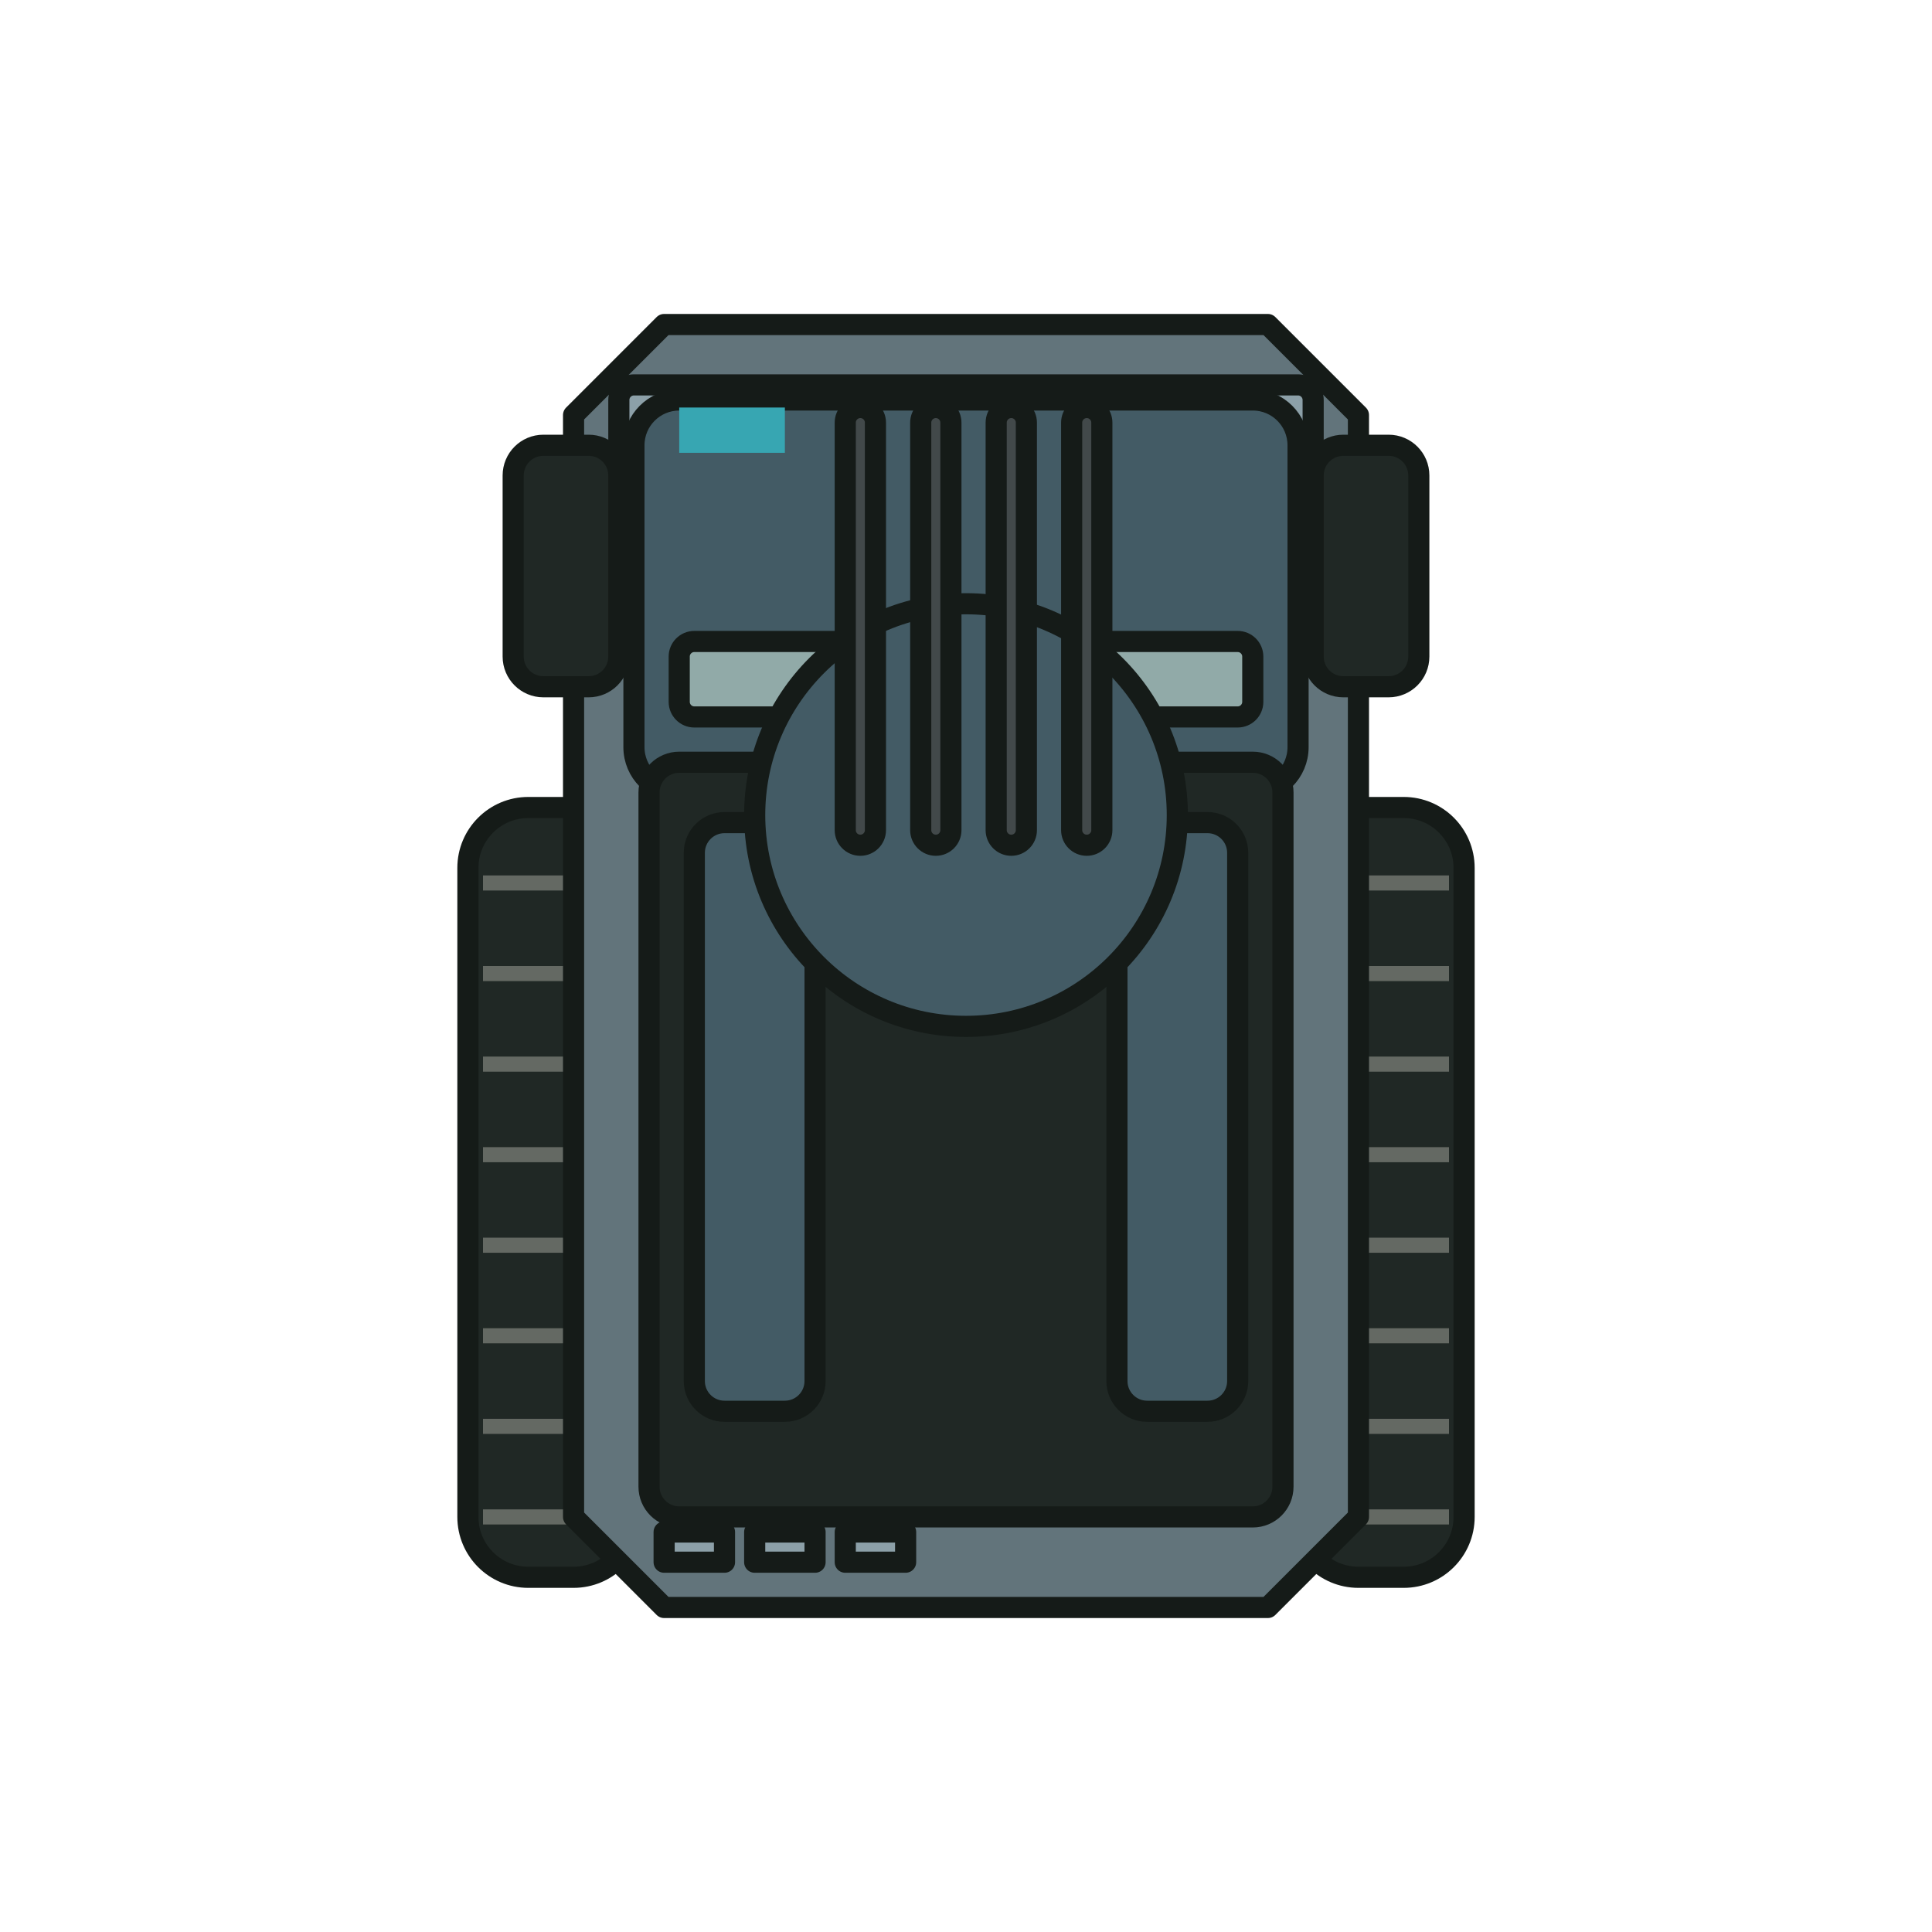
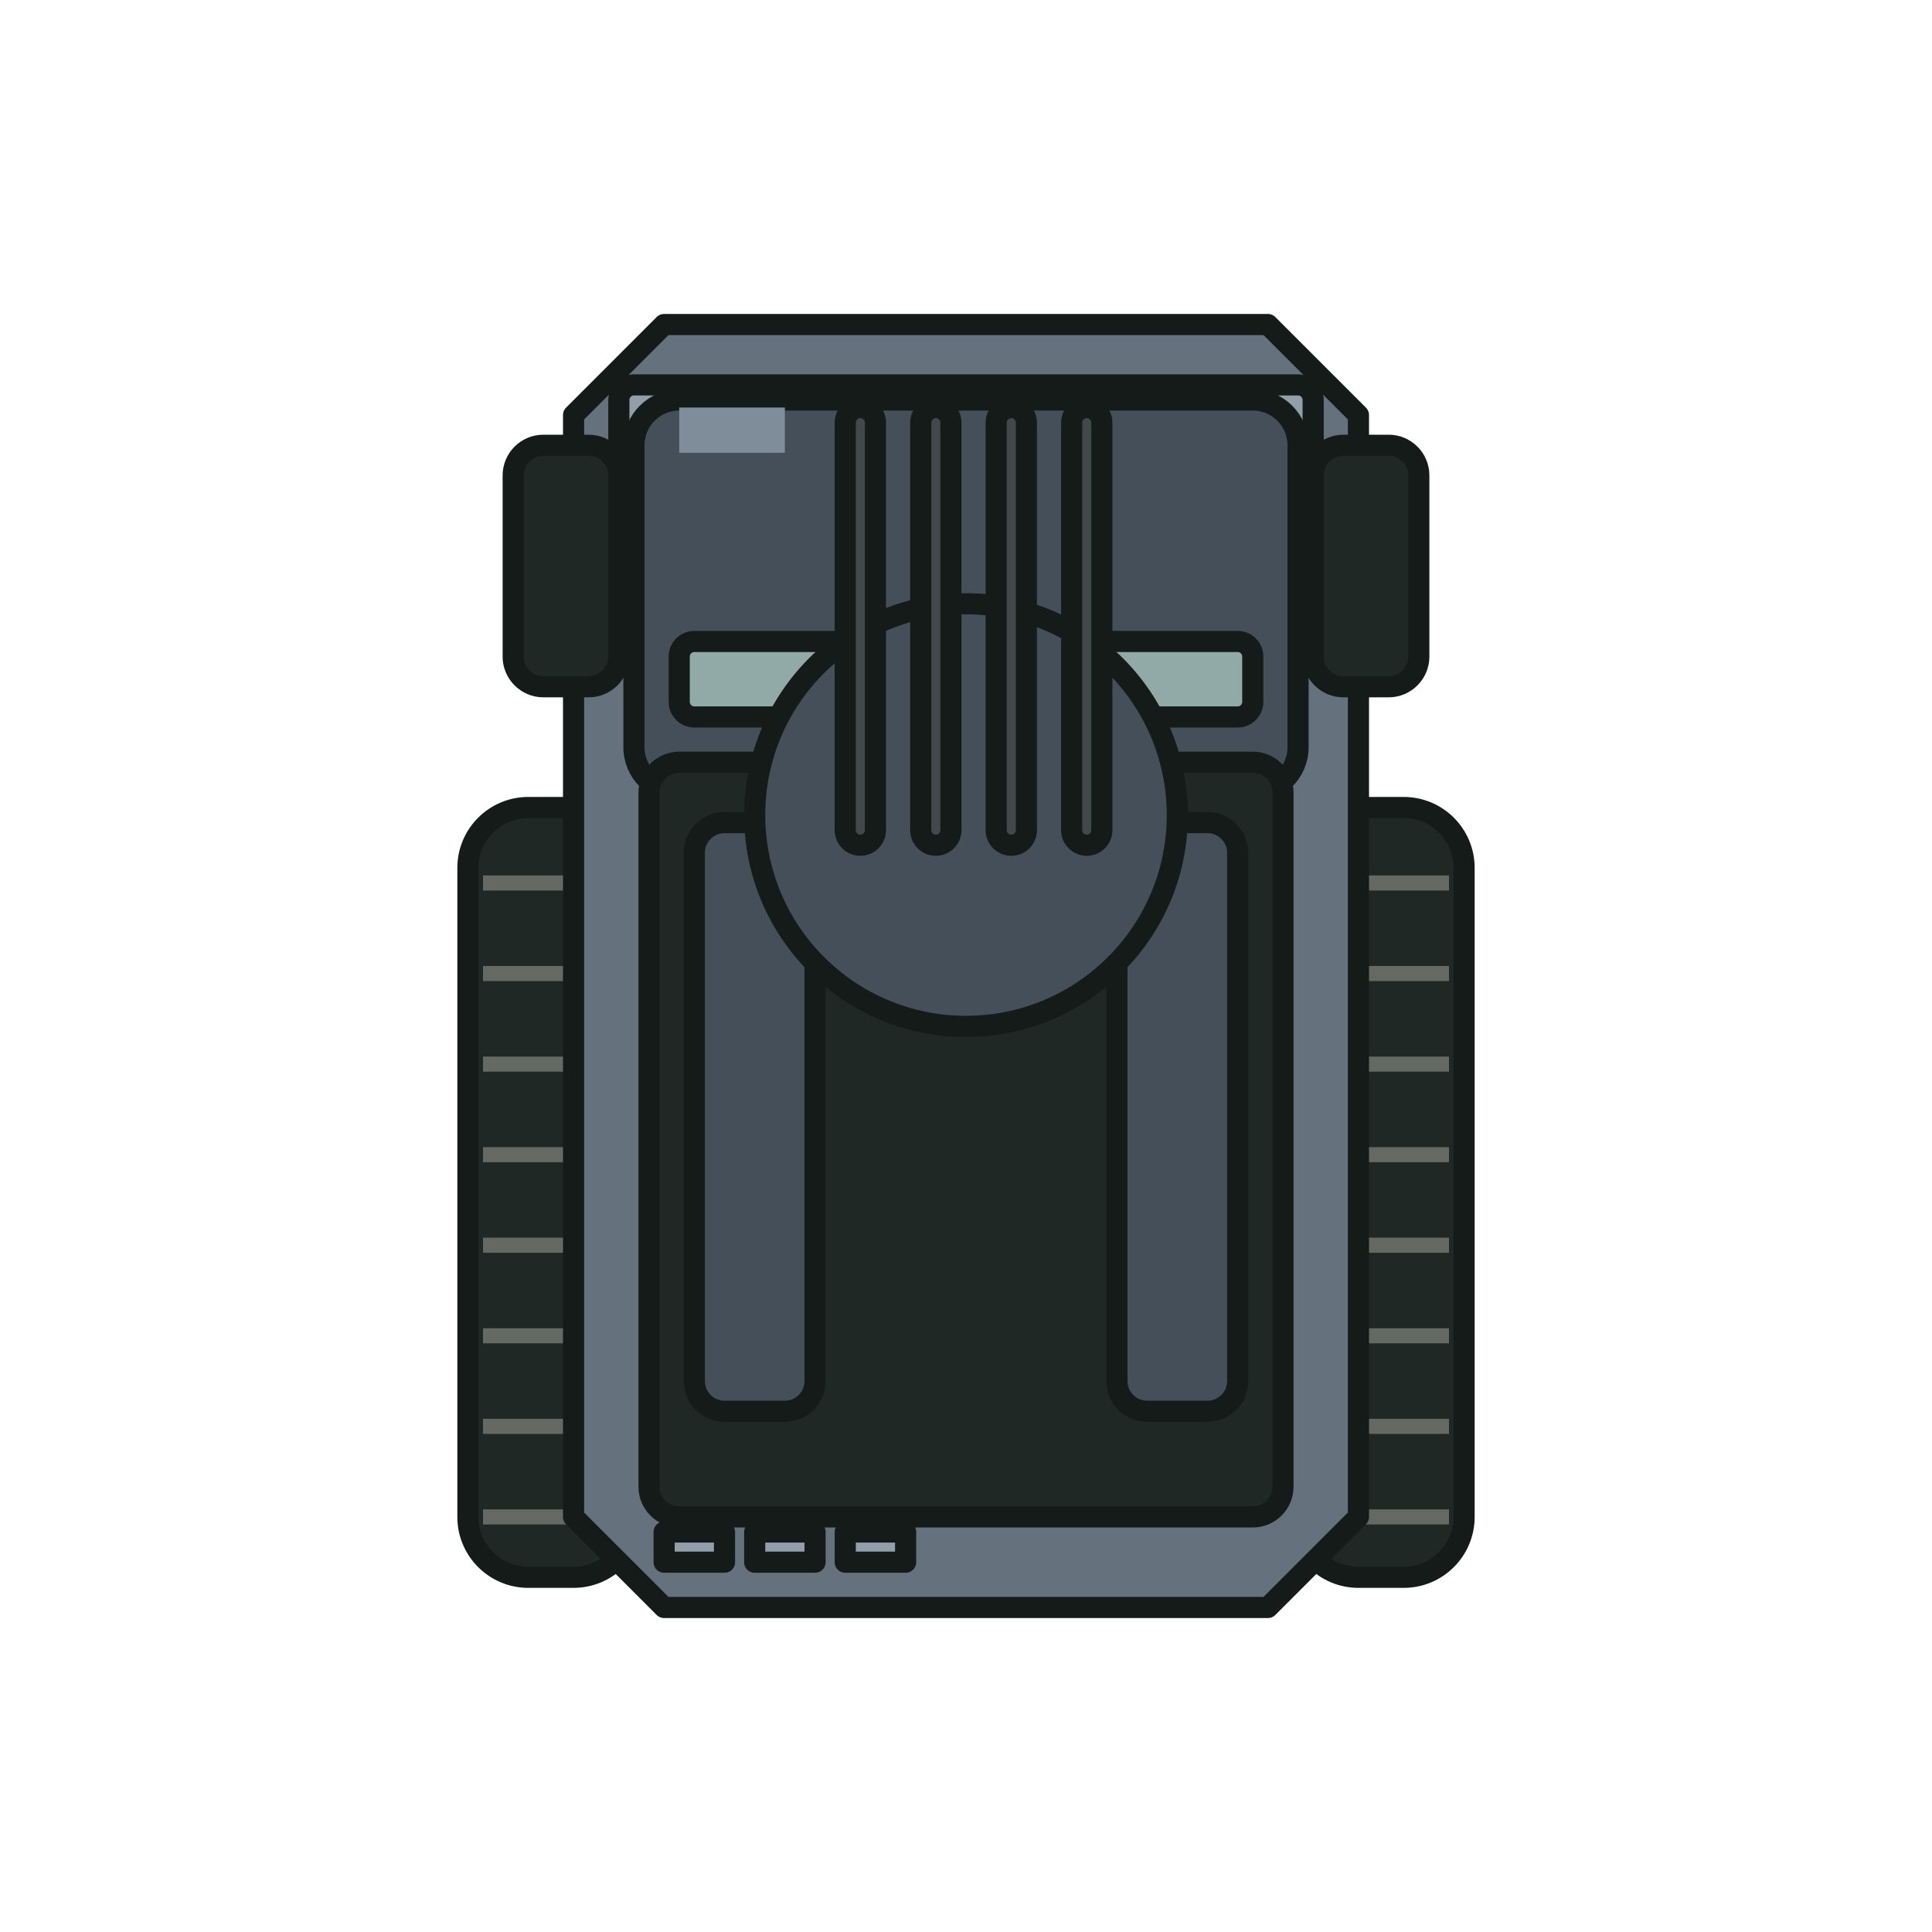
<svg xmlns="http://www.w3.org/2000/svg" viewBox="0 0 128 128" width="128" height="128" data-profile="germany-sdkfz7-flak">
  <g stroke="#151b18" stroke-width="1.4" stroke-linejoin="round">
    <rect x="31" y="53.5" width="11" height="51" rx="4" fill="#202825" />
    <path d="M32 58.5L41 58.5" stroke="#646963" stroke-width="1" />
    <path d="M32 64.5L41 64.5" stroke="#646963" stroke-width="1" />
    <path d="M32 70.5L41 70.5" stroke="#646963" stroke-width="1" />
    <path d="M32 76.5L41 76.5" stroke="#646963" stroke-width="1" />
    <path d="M32 82.5L41 82.5" stroke="#646963" stroke-width="1" />
    <path d="M32 88.5L41 88.5" stroke="#646963" stroke-width="1" />
    <path d="M32 94.5L41 94.5" stroke="#646963" stroke-width="1" />
    <path d="M32 100.5L41 100.5" stroke="#646963" stroke-width="1" />
    <rect x="86" y="53.5" width="11" height="51" rx="4" fill="#202825" />
    <path d="M87 58.5L96 58.5" stroke="#646963" stroke-width="1" />
    <path d="M87 64.5L96 64.5" stroke="#646963" stroke-width="1" />
    <path d="M87 70.5L96 70.5" stroke="#646963" stroke-width="1" />
    <path d="M87 76.5L96 76.5" stroke="#646963" stroke-width="1" />
    <path d="M87 82.5L96 82.5" stroke="#646963" stroke-width="1" />
    <path d="M87 88.5L96 88.5" stroke="#646963" stroke-width="1" />
    <path d="M87 94.5L96 94.5" stroke="#646963" stroke-width="1" />
    <path d="M87 100.5L96 100.5" stroke="#646963" stroke-width="1" />
-     <path d="M44 21.5H84L90 27.5V100.5L84 106.5H44L38 100.5V27.5Z" fill="#62747b" />
-     <rect x="41" y="25.5" width="46" height="5" rx="1" fill="#8ca0a8" />
-     <rect x="42" y="26.5" width="44" height="26" rx="3" fill="#435b65" />
+     <path d="M44 21.5H84L90 27.5V100.5L84 106.5H44L38 100.5V27.5Z" fill="#65717d" />
+     <rect x="41" y="25.5" width="46" height="5" rx="1" fill="#929eaa" />
+     <rect x="42" y="26.5" width="44" height="26" rx="3" fill="#454f59" />
    <rect x="45" y="42.5" width="38" height="5" rx="1" fill="#91aaa8" />
    <rect x="43" y="50.5" width="42" height="50" rx="2" fill="#202825" />
-     <rect x="46" y="54.5" width="8" height="39" rx="2" fill="#435b65" />
-     <rect x="74" y="54.5" width="8" height="39" rx="2" fill="#435b65" />
+     <rect x="46" y="54.5" width="8" height="39" rx="2" fill="#454f59" />
+     <rect x="74" y="54.5" width="8" height="39" rx="2" fill="#454f59" />
    <rect x="34" y="29.5" width="7" height="16" rx="2" fill="#202825" />
    <rect x="87" y="29.5" width="7" height="16" rx="2" fill="#202825" />
-     <circle cx="64" cy="54" r="14" fill="#435b65" />
+     <circle cx="64" cy="54" r="14" fill="#454f59" />
    <rect x="56" y="27" width="2" height="29" rx="1" fill="#42494a" />
    <rect x="61" y="27" width="2" height="29" rx="1" fill="#42494a" />
    <rect x="66" y="27" width="2" height="29" rx="1" fill="#42494a" />
    <rect x="71" y="27" width="2" height="29" rx="1" fill="#42494a" />
-     <rect x="44" y="101.5" width="4" height="2" rx="0" fill="#8ca0a8" />
-     <rect x="50" y="101.5" width="4" height="2" rx="0" fill="#8ca0a8" />
-     <rect x="56" y="101.5" width="4" height="2" rx="0" fill="#8ca0a8" />
-     <path d="M45 28.5L52 28.5" stroke="#37a6b2" stroke-width="3" />
+     <rect x="44" y="101.5" width="4" height="2" rx="0" fill="#929eaa" />
+     <rect x="50" y="101.5" width="4" height="2" rx="0" fill="#929eaa" />
+     <rect x="56" y="101.5" width="4" height="2" rx="0" fill="#929eaa" />
+     <path d="M45 28.5L52 28.5" stroke="#7f8c99" stroke-width="3" />
  </g>
</svg>
